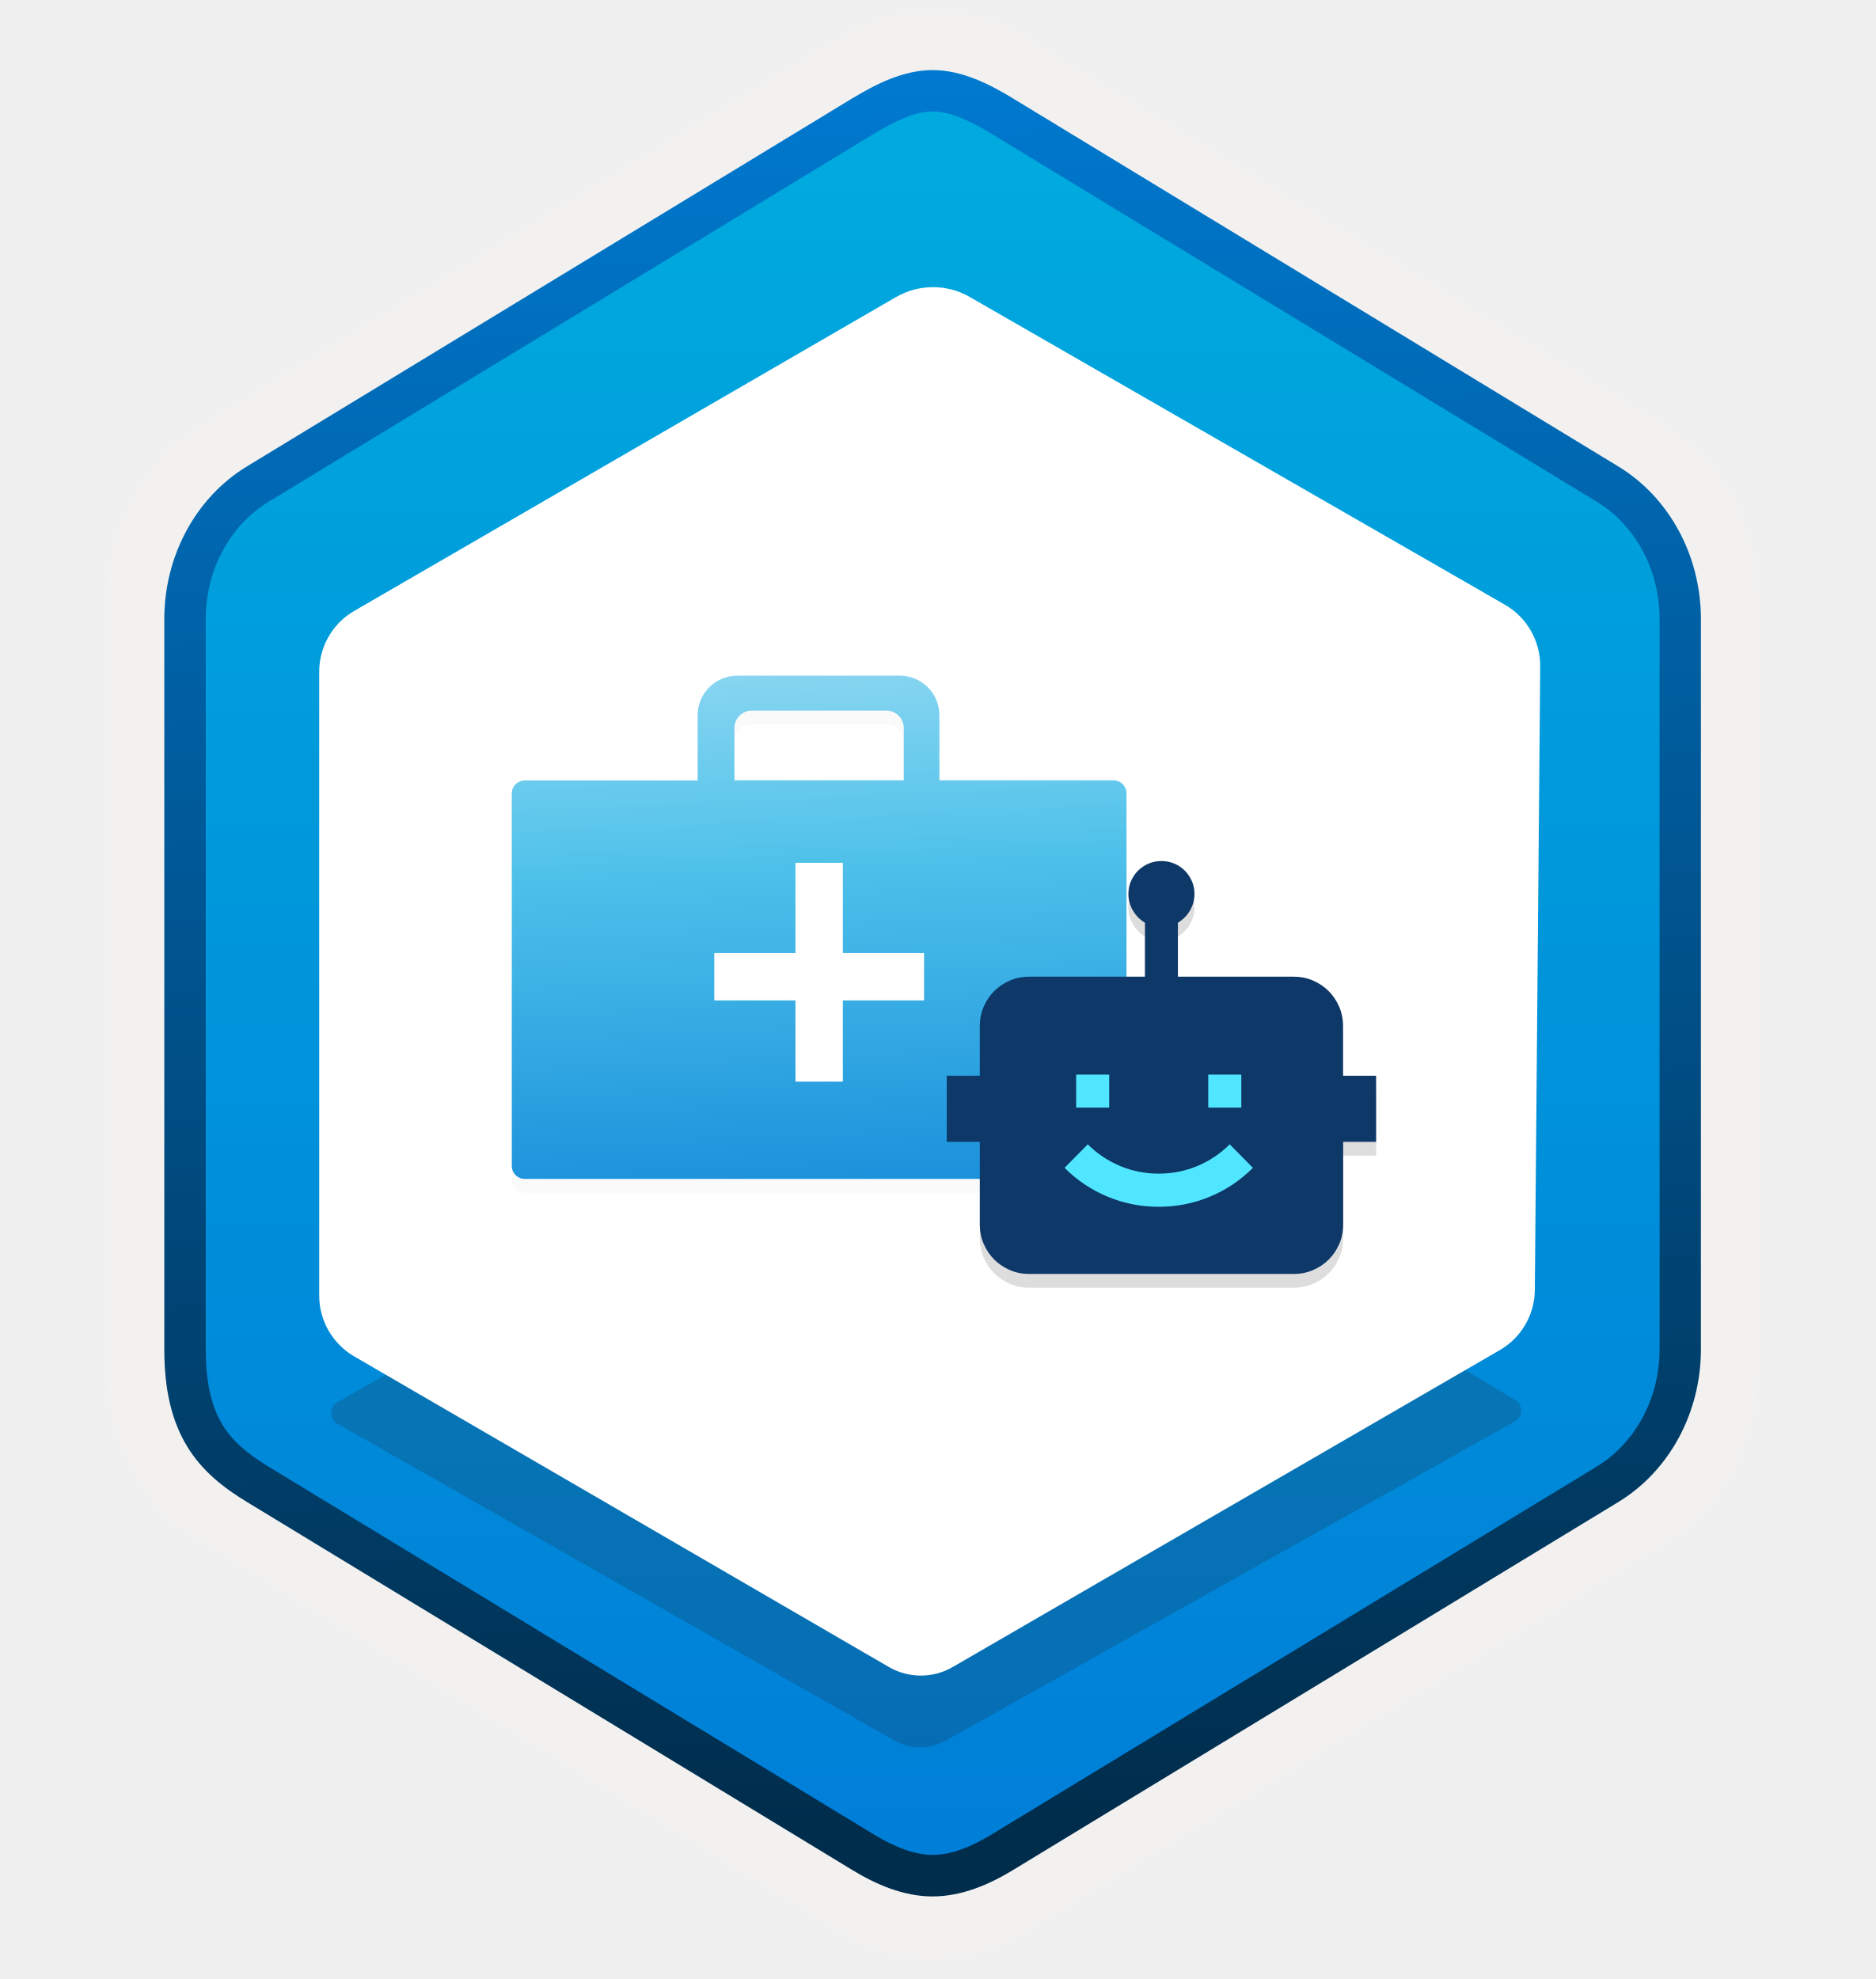
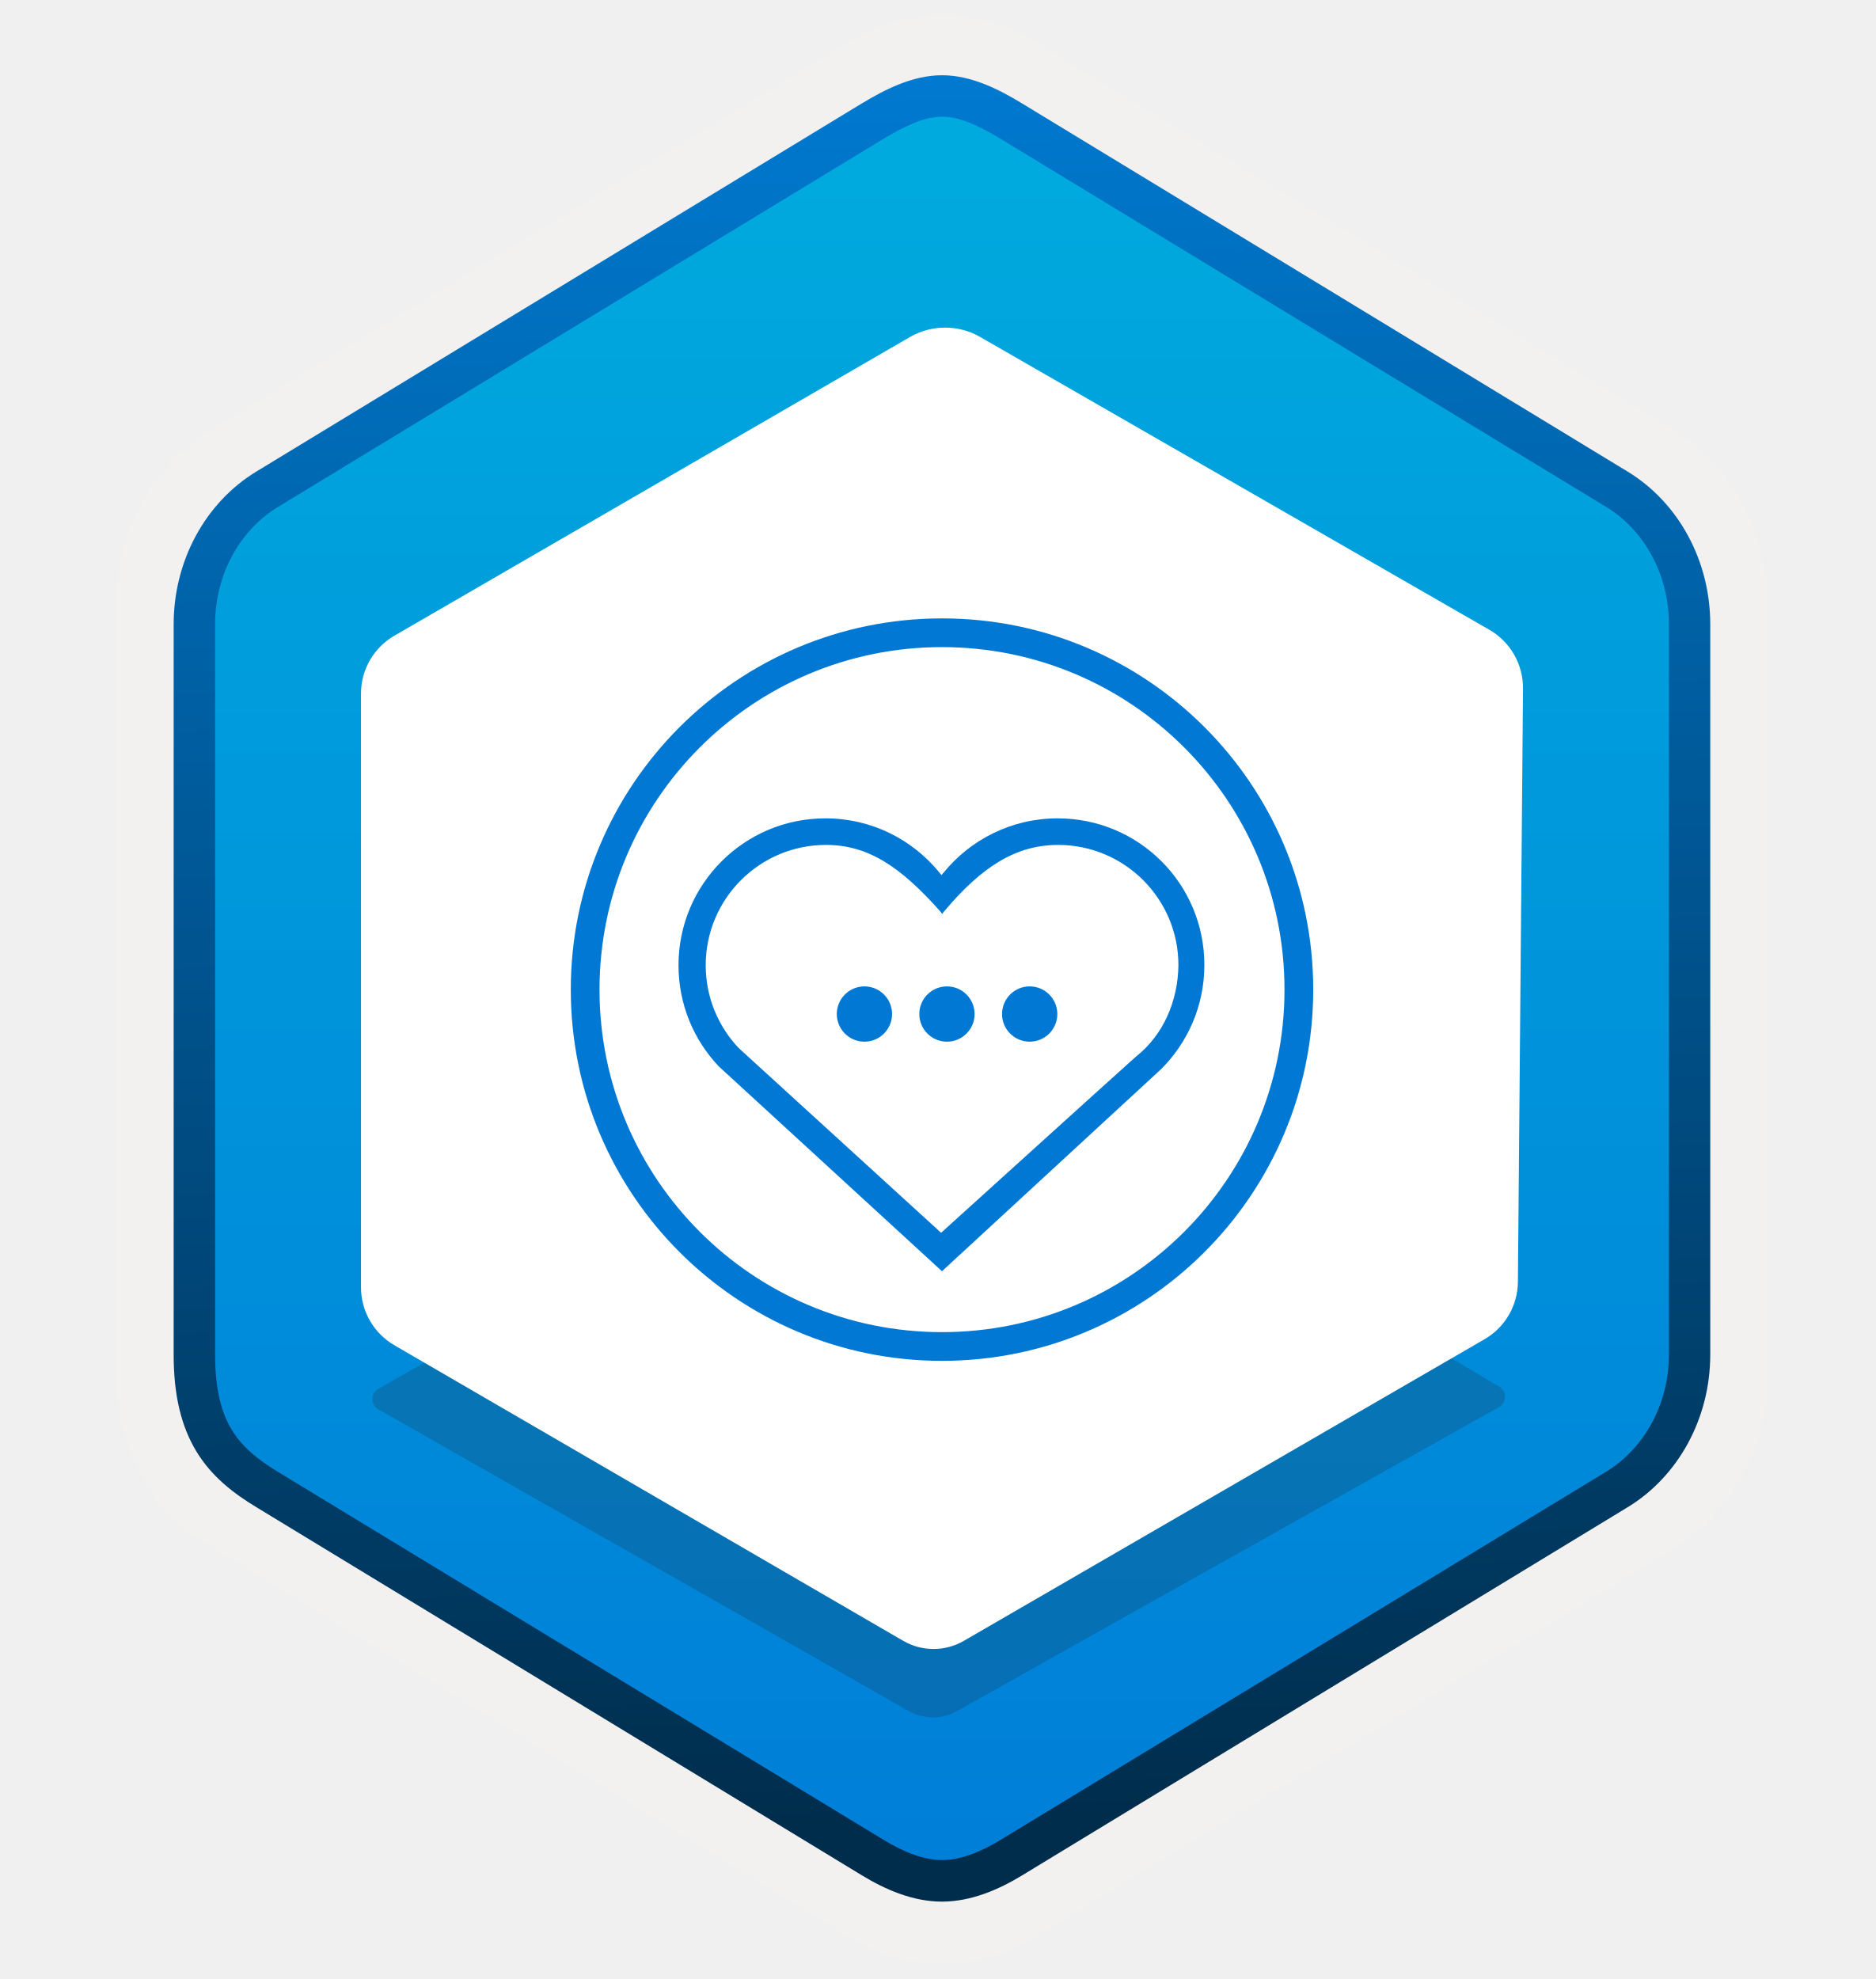
<svg xmlns="http://www.w3.org/2000/svg" width="181" height="191" viewBox="0 0 181 191" fill="none">
-   <path d="M90.019 189.012C93.079 189.012 96.089 188.162 98.749 186.542L160.719 148.882C166.259 145.512 169.689 139.182 169.689 132.342V57.632C169.689 50.812 166.259 44.472 160.719 41.092L98.749 3.432C93.419 0.192 86.599 0.212 81.299 3.432L19.329 41.112C13.789 44.482 10.339 50.812 10.339 57.652V132.352C10.339 138.112 12.789 143.532 16.889 147.102V147.132L81.299 186.562C83.939 188.162 86.959 189.012 90.019 189.012ZM90.669 7.962C92.619 7.962 95.099 9.172 96.809 10.222L157.569 47.412C161.319 49.692 163.439 56.292 163.439 61.042L162.809 132.342C162.809 137.092 159.609 141.362 155.859 143.642L95.459 180.022C92.029 182.112 89.239 182.112 85.799 180.022L24.589 143.552C20.839 141.272 17.819 137.072 17.819 132.342V58.702C17.819 53.962 20.549 49.072 24.319 46.782L84.899 10.222C86.599 9.182 88.719 7.962 90.669 7.962Z" fill="#F2F1F0" />
-   <path fill-rule="evenodd" clip-rule="evenodd" d="M97.918 11.541C95.468 10.041 92.748 9.291 90.018 9.291C87.288 9.291 84.568 10.052 82.118 11.541L25.988 45.871C20.968 48.941 17.858 54.691 17.858 60.941V129.042C17.858 135.272 20.958 141.042 25.988 144.112L82.118 178.441C84.568 179.941 87.288 180.691 90.018 180.691C92.748 180.691 95.468 179.951 97.918 178.441L154.048 144.112C159.068 141.042 162.178 135.272 162.178 129.042V60.941C162.178 54.712 159.078 48.962 154.048 45.871L97.918 11.541Z" fill="url(#paint0_linear)" />
-   <path fill-rule="evenodd" clip-rule="evenodd" d="M90.018 10.762C91.698 10.762 93.588 11.632 95.648 12.882L154.118 48.422C157.768 50.642 160.178 54.912 160.178 59.742V130.222C160.178 135.042 157.768 139.322 154.118 141.542L95.658 177.082C93.698 178.272 91.778 179.022 90.028 179.022C88.278 179.022 86.358 178.272 84.398 177.082L25.918 141.552C23.908 140.322 22.458 139.122 21.478 137.512C20.498 135.912 19.858 133.692 19.858 130.232V59.752C19.858 54.922 22.268 50.652 25.918 48.432L84.378 12.892C86.468 11.642 88.328 10.762 90.018 10.762ZM97.728 180.512L156.188 144.972C161.108 141.982 164.168 136.362 164.168 130.232V59.752C164.168 53.622 161.108 48.002 156.188 45.012L97.728 9.472C95.618 8.192 92.908 6.762 90.018 6.762C87.118 6.762 84.408 8.202 82.318 9.462H82.308L23.838 45.012C18.918 48.002 15.858 53.622 15.858 59.752V130.232C15.858 134.192 16.598 137.182 18.058 139.592C19.518 141.992 21.578 143.592 23.838 144.962L82.298 180.502C84.518 181.852 87.188 183.032 90.008 183.032C92.828 183.032 95.508 181.862 97.728 180.512Z" fill="url(#paint1_linear)" />
-   <path opacity="0.2" d="M146.219 137.182L91.229 168.022C89.719 168.872 87.879 168.862 86.369 168.012L32.569 137.412C31.769 136.952 31.759 135.792 32.569 135.332L90.919 102.062L146.239 135.112C147.029 135.582 147.019 136.732 146.219 137.182Z" fill="#1F1D21" />
-   <path d="M145.249 58.362L93.599 28.662C91.399 27.392 88.679 27.402 86.479 28.672L34.189 58.962C32.099 60.172 30.809 62.412 30.809 64.832V125.042C30.809 127.462 32.099 129.692 34.189 130.912L85.799 160.892C87.699 161.992 90.049 161.992 91.949 160.892L144.759 130.302C146.839 129.102 148.119 126.892 148.139 124.492L148.659 64.302C148.669 61.852 147.369 59.582 145.249 58.362Z" fill="white" />
-   <g opacity="0.15">
-     <path opacity="0.15" d="M90.668 76.652V70.352C90.668 68.252 88.958 66.542 86.858 66.542H71.148C69.048 66.542 67.338 68.252 67.338 70.352V76.652H50.658C49.968 76.652 49.398 77.212 49.398 77.912V113.852C49.398 114.542 49.958 115.112 50.658 115.112H107.468C108.158 115.112 108.728 114.552 108.728 113.852V77.912C108.728 77.222 108.168 76.652 107.468 76.652H90.668ZM72.568 69.912H85.548C86.478 69.912 87.228 70.662 87.228 71.592V76.642H70.888V71.592C70.888 70.662 71.638 69.912 72.568 69.912Z" fill="#1F1D20" />
-   </g>
-   <path opacity="0.15" d="M132.819 111.532V105.152H129.629V100.372C129.629 99.712 129.509 99.082 129.259 98.502C129.009 97.922 128.669 97.412 128.239 96.982C127.809 96.552 127.299 96.212 126.719 95.962C126.139 95.712 125.519 95.592 124.849 95.592H113.689V90.382C114.169 90.102 114.559 89.712 114.849 89.212C115.139 88.712 115.289 88.182 115.289 87.622C115.289 87.172 115.209 86.762 115.039 86.372C114.869 85.992 114.649 85.652 114.359 85.362C114.069 85.072 113.729 84.842 113.349 84.682C112.969 84.512 112.549 84.432 112.099 84.432C111.649 84.432 111.239 84.512 110.849 84.682C110.469 84.852 110.129 85.072 109.839 85.362C109.549 85.652 109.319 85.992 109.159 86.372C108.989 86.752 108.909 87.172 108.909 87.622C108.909 88.182 109.059 88.722 109.349 89.212C109.639 89.712 110.029 90.102 110.509 90.382V95.592H99.349C98.689 95.592 98.059 95.712 97.479 95.962C96.899 96.212 96.389 96.552 95.959 96.982C95.529 97.412 95.189 97.922 94.939 98.502C94.689 99.082 94.569 99.702 94.569 100.372V105.152H91.379V111.532H94.569V119.502C94.569 120.162 94.689 120.792 94.939 121.372C95.189 121.952 95.529 122.462 95.959 122.892C96.389 123.322 96.899 123.662 97.479 123.912C98.059 124.162 98.679 124.282 99.349 124.282H107.319H118.279H124.859C125.519 124.282 126.149 124.162 126.729 123.912C127.309 123.662 127.819 123.322 128.249 122.892C128.679 122.462 129.019 121.952 129.269 121.372C129.519 120.792 129.639 120.172 129.639 119.502V111.532H132.819Z" fill="#1F1D20" />
-   <path d="M90.668 75.322V69.022C90.668 66.922 88.958 65.212 86.858 65.212H71.148C69.048 65.212 67.338 66.922 67.338 69.022V75.322H50.658C49.968 75.322 49.398 75.882 49.398 76.582V112.522C49.398 113.212 49.958 113.782 50.658 113.782H107.468C108.158 113.782 108.728 113.222 108.728 112.522V76.572C108.728 75.882 108.168 75.312 107.468 75.312H90.668V75.322ZM72.568 68.582H85.548C86.478 68.582 87.228 69.332 87.228 70.262V75.312H70.888V70.262C70.888 69.332 71.638 68.582 72.568 68.582Z" fill="url(#paint2_linear)" />
-   <path d="M89.189 91.982H81.349V83.272H76.778V91.982H68.939V96.552H76.778V104.392H81.349V96.552H89.189V91.982V91.982Z" fill="white" />
-   <path d="M132.819 110.202V103.822H129.629V99.042C129.629 98.382 129.509 97.752 129.259 97.172C129.009 96.592 128.669 96.082 128.239 95.652C127.809 95.222 127.299 94.882 126.719 94.632C126.139 94.382 125.519 94.262 124.849 94.262H113.689V89.052C114.169 88.772 114.559 88.382 114.849 87.882C115.139 87.382 115.289 86.852 115.289 86.292C115.289 85.842 115.209 85.432 115.039 85.042C114.869 84.662 114.649 84.322 114.359 84.032C114.069 83.742 113.729 83.512 113.349 83.352C112.969 83.182 112.549 83.102 112.099 83.102C111.649 83.102 111.239 83.182 110.849 83.352C110.469 83.522 110.129 83.742 109.839 84.032C109.549 84.322 109.319 84.662 109.159 85.042C108.989 85.422 108.909 85.842 108.909 86.292C108.909 86.852 109.059 87.392 109.349 87.882C109.639 88.382 110.029 88.772 110.509 89.052V94.262H99.349C98.689 94.262 98.059 94.382 97.479 94.632C96.899 94.882 96.389 95.222 95.959 95.652C95.529 96.082 95.189 96.592 94.939 97.172C94.689 97.752 94.569 98.372 94.569 99.042V103.822H91.379V110.202H94.569V118.172C94.569 118.832 94.689 119.462 94.939 120.042C95.189 120.622 95.529 121.132 95.959 121.562C96.389 121.992 96.899 122.332 97.479 122.582C98.059 122.832 98.679 122.952 99.349 122.952H107.319H118.279H124.859C125.519 122.952 126.149 122.832 126.729 122.582C127.309 122.332 127.819 121.992 128.249 121.562C128.679 121.132 129.019 120.622 129.269 120.042C129.519 119.462 129.639 118.842 129.639 118.172V110.202H132.819Z" fill="#0D3868" />
-   <path d="M107.059 106.902H103.869V103.712H107.059V106.902Z" fill="#50E6FF" />
-   <path d="M119.809 106.902H116.619V103.712H119.809V106.902Z" fill="#50E6FF" />
-   <path d="M104.989 110.442C105.899 111.352 106.949 112.052 108.129 112.542C109.309 113.032 110.549 113.272 111.839 113.272C113.139 113.272 114.369 113.032 115.549 112.542C116.729 112.052 117.779 111.352 118.689 110.442L120.929 112.712C119.719 113.922 118.329 114.852 116.759 115.502C115.189 116.152 113.549 116.472 111.839 116.472C110.129 116.472 108.489 116.152 106.919 115.502C105.349 114.852 103.959 113.922 102.749 112.712L104.989 110.442Z" fill="#50E6FF" />
+   <path d="M90.921 189.512C93.981 189.512 96.991 188.662 99.651 187.042L161.621 149.382C167.161 146.012 170.591 139.682 170.591 132.842V58.132C170.591 51.312 167.161 44.972 161.621 41.592L99.651 3.932C94.321 0.692 87.501 0.712 82.201 3.932L20.231 41.612C14.691 44.982 11.241 51.312 11.241 58.152V132.852C11.241 138.612 13.691 144.032 17.791 147.602V147.632L82.201 187.062C84.841 188.662 87.861 189.512 90.921 189.512ZM91.571 8.462C93.521 8.462 96.001 9.672 97.711 10.722L158.471 47.912C162.221 50.192 164.341 56.792 164.341 61.542L163.711 132.842C163.711 137.592 160.511 141.862 156.761 144.142L96.361 180.522C92.931 182.612 90.141 182.612 86.701 180.522L25.491 144.052C21.741 141.772 18.721 137.572 18.721 132.842V59.202C18.721 54.462 21.451 49.572 25.221 47.282L85.801 10.722C87.501 9.682 89.621 8.462 91.571 8.462Z" fill="#F2F1F0" />
+   <path fill-rule="evenodd" clip-rule="evenodd" d="M98.821 12.041C96.371 10.541 93.651 9.791 90.921 9.791C88.191 9.791 85.471 10.552 83.021 12.041L26.891 46.371C21.871 49.441 18.761 55.191 18.761 61.441V129.542C18.761 135.772 21.861 141.542 26.891 144.612L83.021 178.941C85.471 180.441 88.191 181.191 90.921 181.191C93.651 181.191 96.371 180.451 98.821 178.941L154.951 144.612C159.971 141.542 163.081 135.772 163.081 129.542V61.441C163.081 55.212 159.981 49.462 154.951 46.371L98.821 12.041Z" fill="url(#paint0_linear)" />
+   <path fill-rule="evenodd" clip-rule="evenodd" d="M90.921 11.262C92.601 11.262 94.491 12.132 96.551 13.382L155.021 48.922C158.671 51.142 161.081 55.412 161.081 60.242V130.722C161.081 135.542 158.671 139.822 155.021 142.042L96.561 177.582C94.601 178.772 92.681 179.522 90.931 179.522C89.181 179.522 87.261 178.772 85.301 177.582L26.821 142.052C24.811 140.822 23.361 139.622 22.381 138.012C21.401 136.412 20.761 134.192 20.761 130.732V60.252C20.761 55.422 23.171 51.152 26.821 48.932L85.281 13.392C87.371 12.142 89.231 11.262 90.921 11.262ZM98.631 181.012L157.091 145.472C162.011 142.482 165.071 136.862 165.071 130.732V60.252C165.071 54.122 162.011 48.502 157.091 45.512L98.631 9.972C96.521 8.692 93.811 7.262 90.921 7.262C88.021 7.262 85.311 8.702 83.221 9.962H83.211L24.741 45.512C19.821 48.502 16.761 54.122 16.761 60.252V130.732C16.761 134.692 17.501 137.682 18.961 140.092C20.421 142.492 22.481 144.092 24.741 145.462L83.201 181.002C85.421 182.352 88.091 183.532 90.911 183.532C93.731 183.532 96.411 182.362 98.631 181.012Z" fill="url(#paint1_linear)" />
+   <path opacity="0.2" d="M144.678 135.798L92.344 165.149C90.907 165.957 89.155 165.948 87.718 165.139L36.517 136.017C35.756 135.579 35.746 134.475 36.517 134.038L92.049 102.375L144.697 133.828C145.448 134.275 145.439 135.37 144.678 135.798Z" fill="#1F1D21" />
+   <path d="M143.754 60.785L94.599 32.52C92.505 31.311 89.917 31.321 87.823 32.529L38.059 61.356C36.069 62.508 34.842 64.64 34.842 66.943V124.245C34.842 126.548 36.069 128.67 38.059 129.831L87.176 158.363C88.984 159.41 91.22 159.41 93.029 158.363L143.288 129.251C145.267 128.109 146.486 126.005 146.505 123.721L146.999 66.439C147.009 64.107 145.772 61.946 143.754 60.785Z" fill="white" />
+   <path d="M99.383 100.536C100.856 100.536 102.051 99.341 102.051 97.868C102.051 96.395 100.856 95.2 99.383 95.2C97.909 95.2 96.715 96.395 96.715 97.868C96.715 99.341 97.909 100.536 99.383 100.536Z" fill="#0078D4" />
+   <path d="M91.398 100.536C92.872 100.536 94.066 99.341 94.066 97.868C94.066 96.395 92.872 95.2 91.398 95.2C89.925 95.2 88.731 96.395 88.731 97.868C88.731 99.341 89.925 100.536 91.398 100.536Z" fill="#0078D4" />
+   <path d="M83.433 100.536C84.907 100.536 86.101 99.341 86.101 97.868C86.101 96.395 84.907 95.2 83.433 95.2C81.96 95.2 80.766 96.395 80.766 97.868C80.766 99.341 81.96 100.536 83.433 100.536Z" fill="#0078D4" />
+   <path d="M90.921 59.683C71.141 59.683 55.092 75.732 55.092 95.512C55.092 115.292 71.141 131.341 90.921 131.341C110.701 131.341 126.75 115.292 126.75 95.512C126.75 75.732 110.721 59.683 90.921 59.683ZM90.921 128.569C72.662 128.569 57.864 113.77 57.864 95.512C57.864 77.254 72.662 62.455 90.921 62.455C109.179 62.455 123.977 77.254 123.977 95.512C123.977 113.77 109.179 128.569 90.921 128.569Z" fill="#0078D4" />
+   <path d="M102.088 78.982C97.649 78.982 93.668 81.025 91.062 84.235C91.042 84.256 90.958 84.339 90.875 84.464C90.812 84.381 90.75 84.318 90.687 84.235C88.082 81.025 84.122 78.982 79.661 78.982C71.825 78.982 65.488 85.34 65.488 93.156C65.488 96.949 66.968 100.388 69.386 102.931L90.917 122.69L112.051 103.202C114.636 100.638 116.241 97.074 116.241 93.156C116.261 85.319 109.925 78.982 102.088 78.982ZM109.696 101.93C109.383 102.181 90.833 118.98 90.833 118.98L71.283 101.138C69.323 99.054 68.115 96.261 68.115 93.156C68.115 86.757 73.304 81.546 79.724 81.546C83.767 81.546 86.894 83.609 90.812 88.028C90.833 88.049 90.937 88.216 90.937 88.216C90.937 88.216 91.062 88.028 91.104 87.987C94.793 83.589 98.107 81.546 102.13 81.546C108.529 81.546 113.739 86.736 113.739 93.156C113.698 96.657 112.239 99.909 109.696 101.93Z" fill="#0078D4" />
  <defs>
-     <linearGradient id="paint0_linear" x1="90.018" y1="9.291" x2="90.018" y2="180.691" gradientUnits="userSpaceOnUse">
+     <linearGradient id="paint0_linear" x1="90.921" y1="9.791" x2="90.921" y2="181.191" gradientUnits="userSpaceOnUse">
      <stop stop-color="#00ABDE" />
      <stop offset="1" stop-color="#007ED8" />
    </linearGradient>
-     <linearGradient id="paint1_linear" x1="86.701" y1="-2.965" x2="95.205" y2="248.752" gradientUnits="userSpaceOnUse">
+     <linearGradient id="paint1_linear" x1="87.603" y1="-2.465" x2="96.107" y2="249.252" gradientUnits="userSpaceOnUse">
      <stop stop-color="#007ED8" />
      <stop offset="0.707" stop-color="#002D4C" />
    </linearGradient>
-     <linearGradient id="paint2_linear" x1="75.654" y1="20.106" x2="81.651" y2="151.175" gradientUnits="userSpaceOnUse">
-       <stop offset="0.043" stop-color="white" />
-       <stop offset="0.486" stop-color="#4DC1EA" />
-       <stop offset="0.845" stop-color="#0078D4" />
-     </linearGradient>
  </defs>
</svg>
